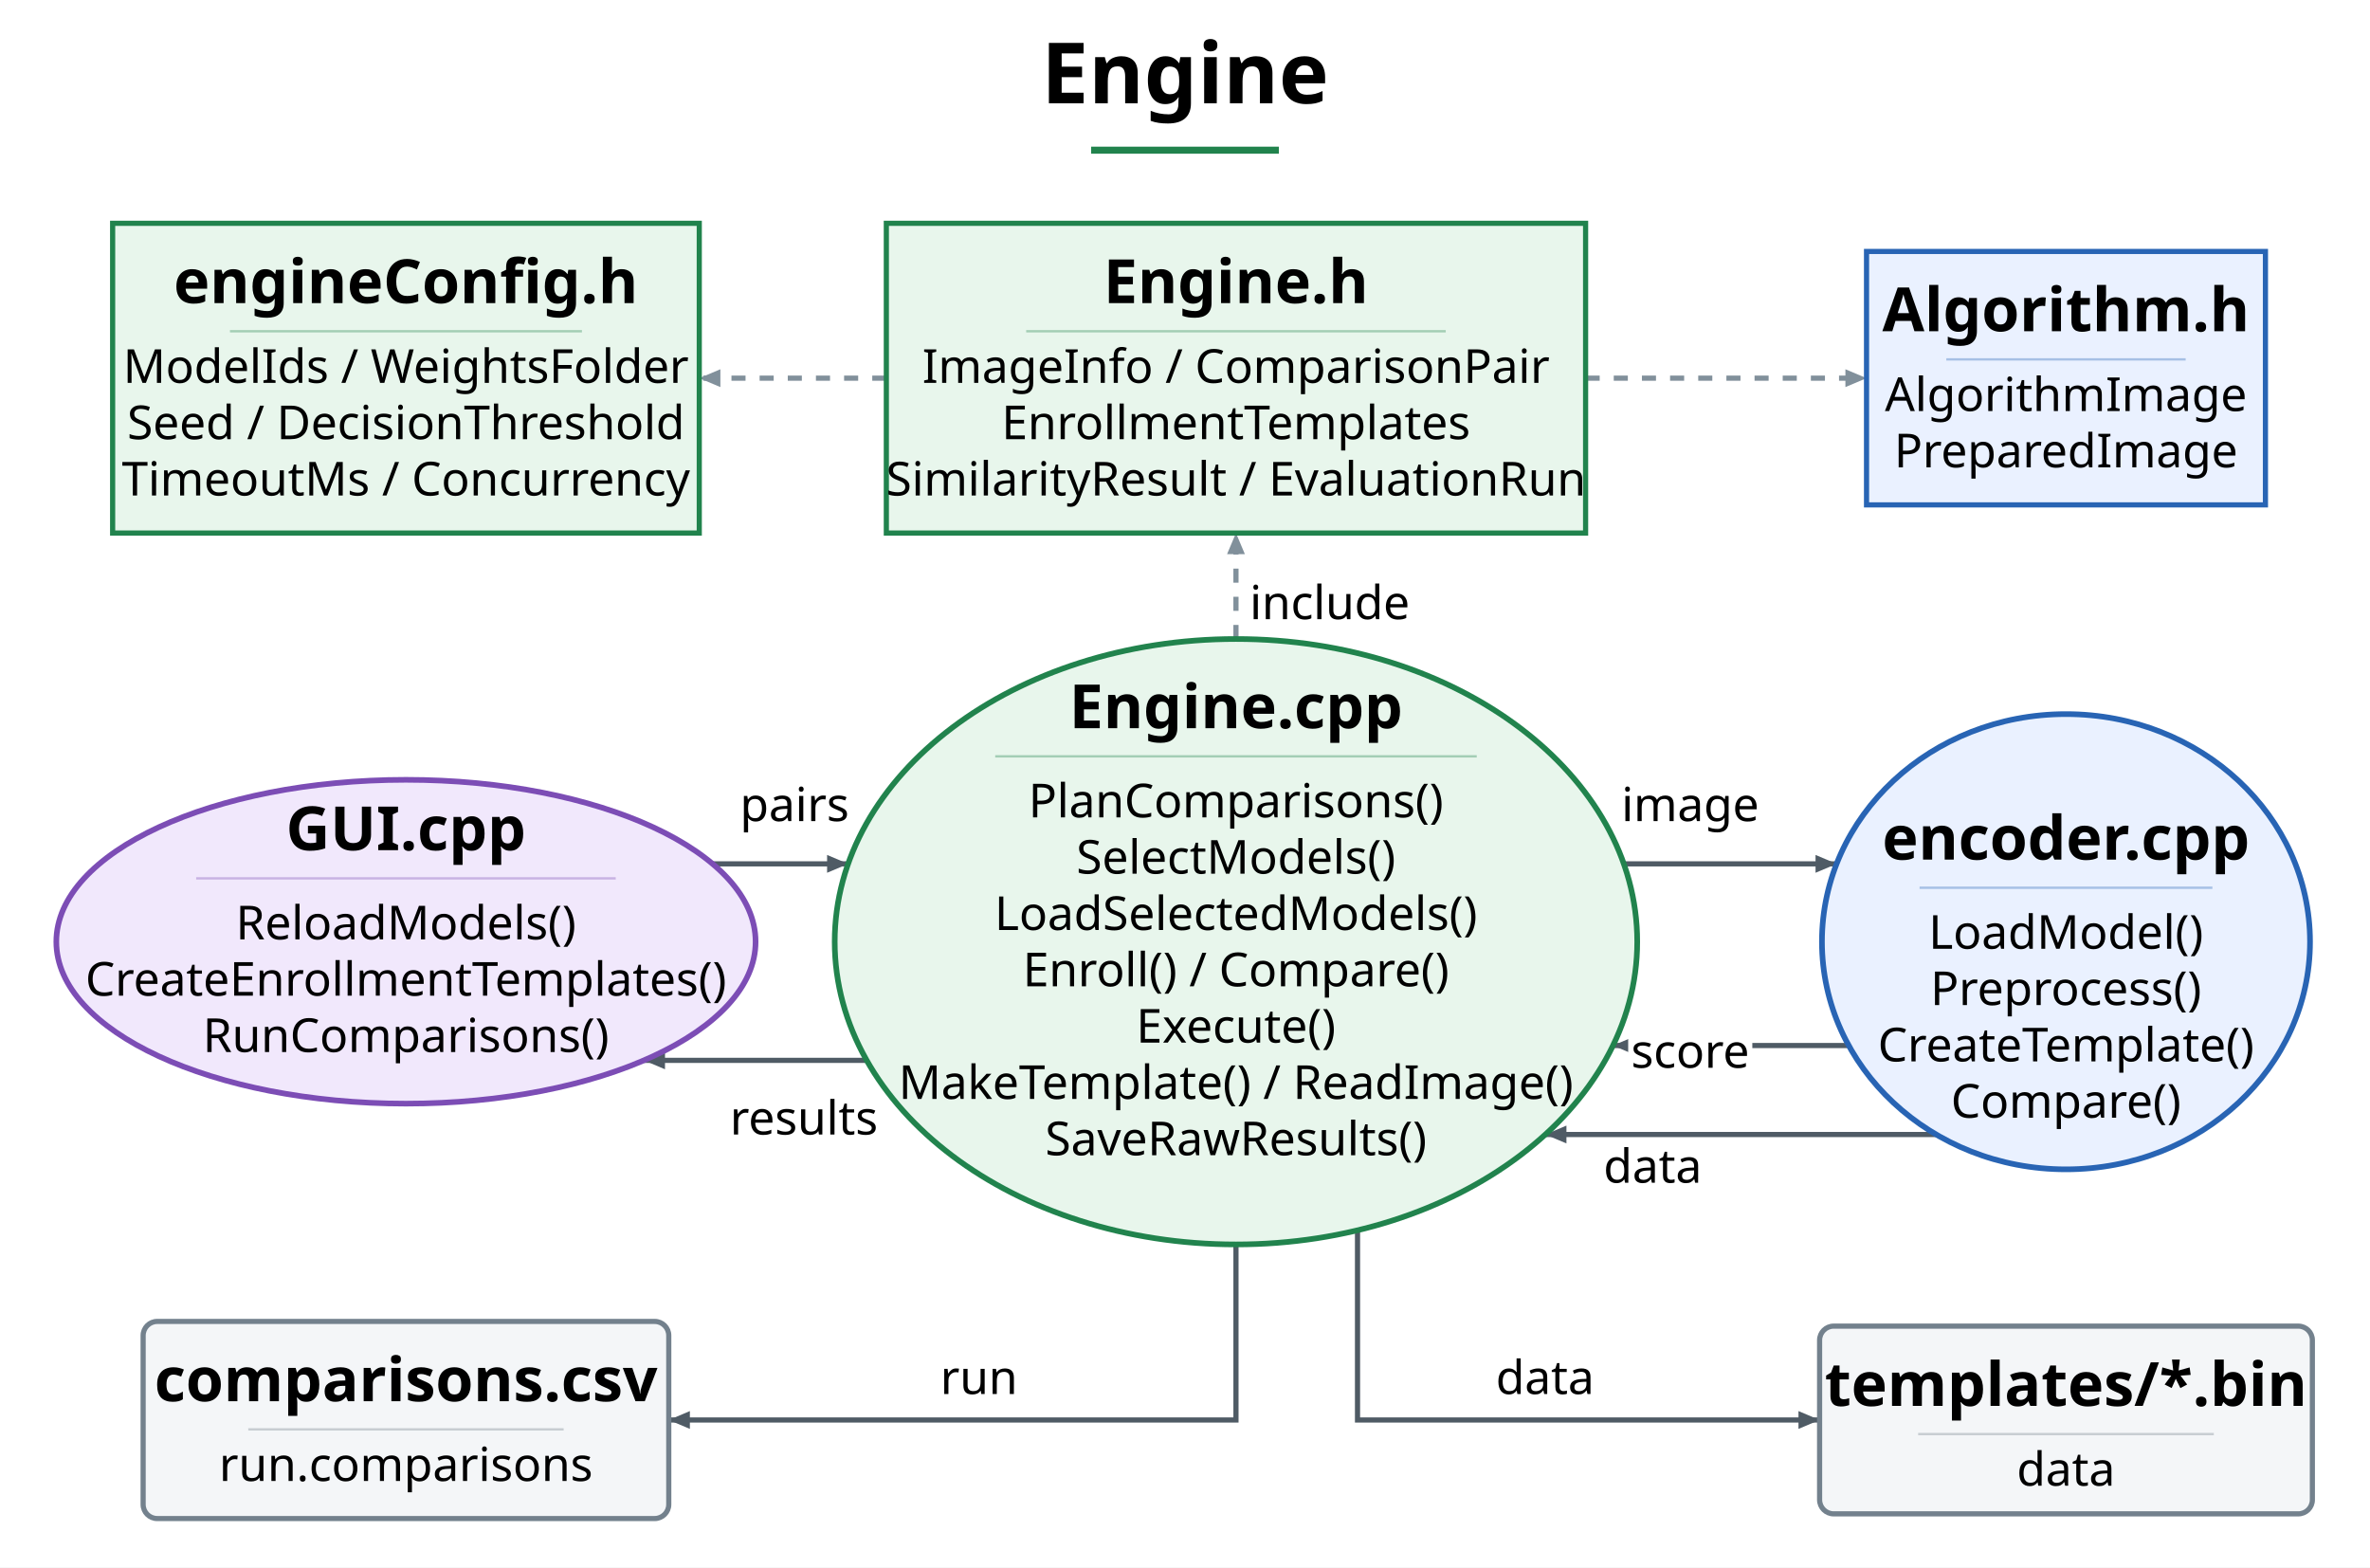
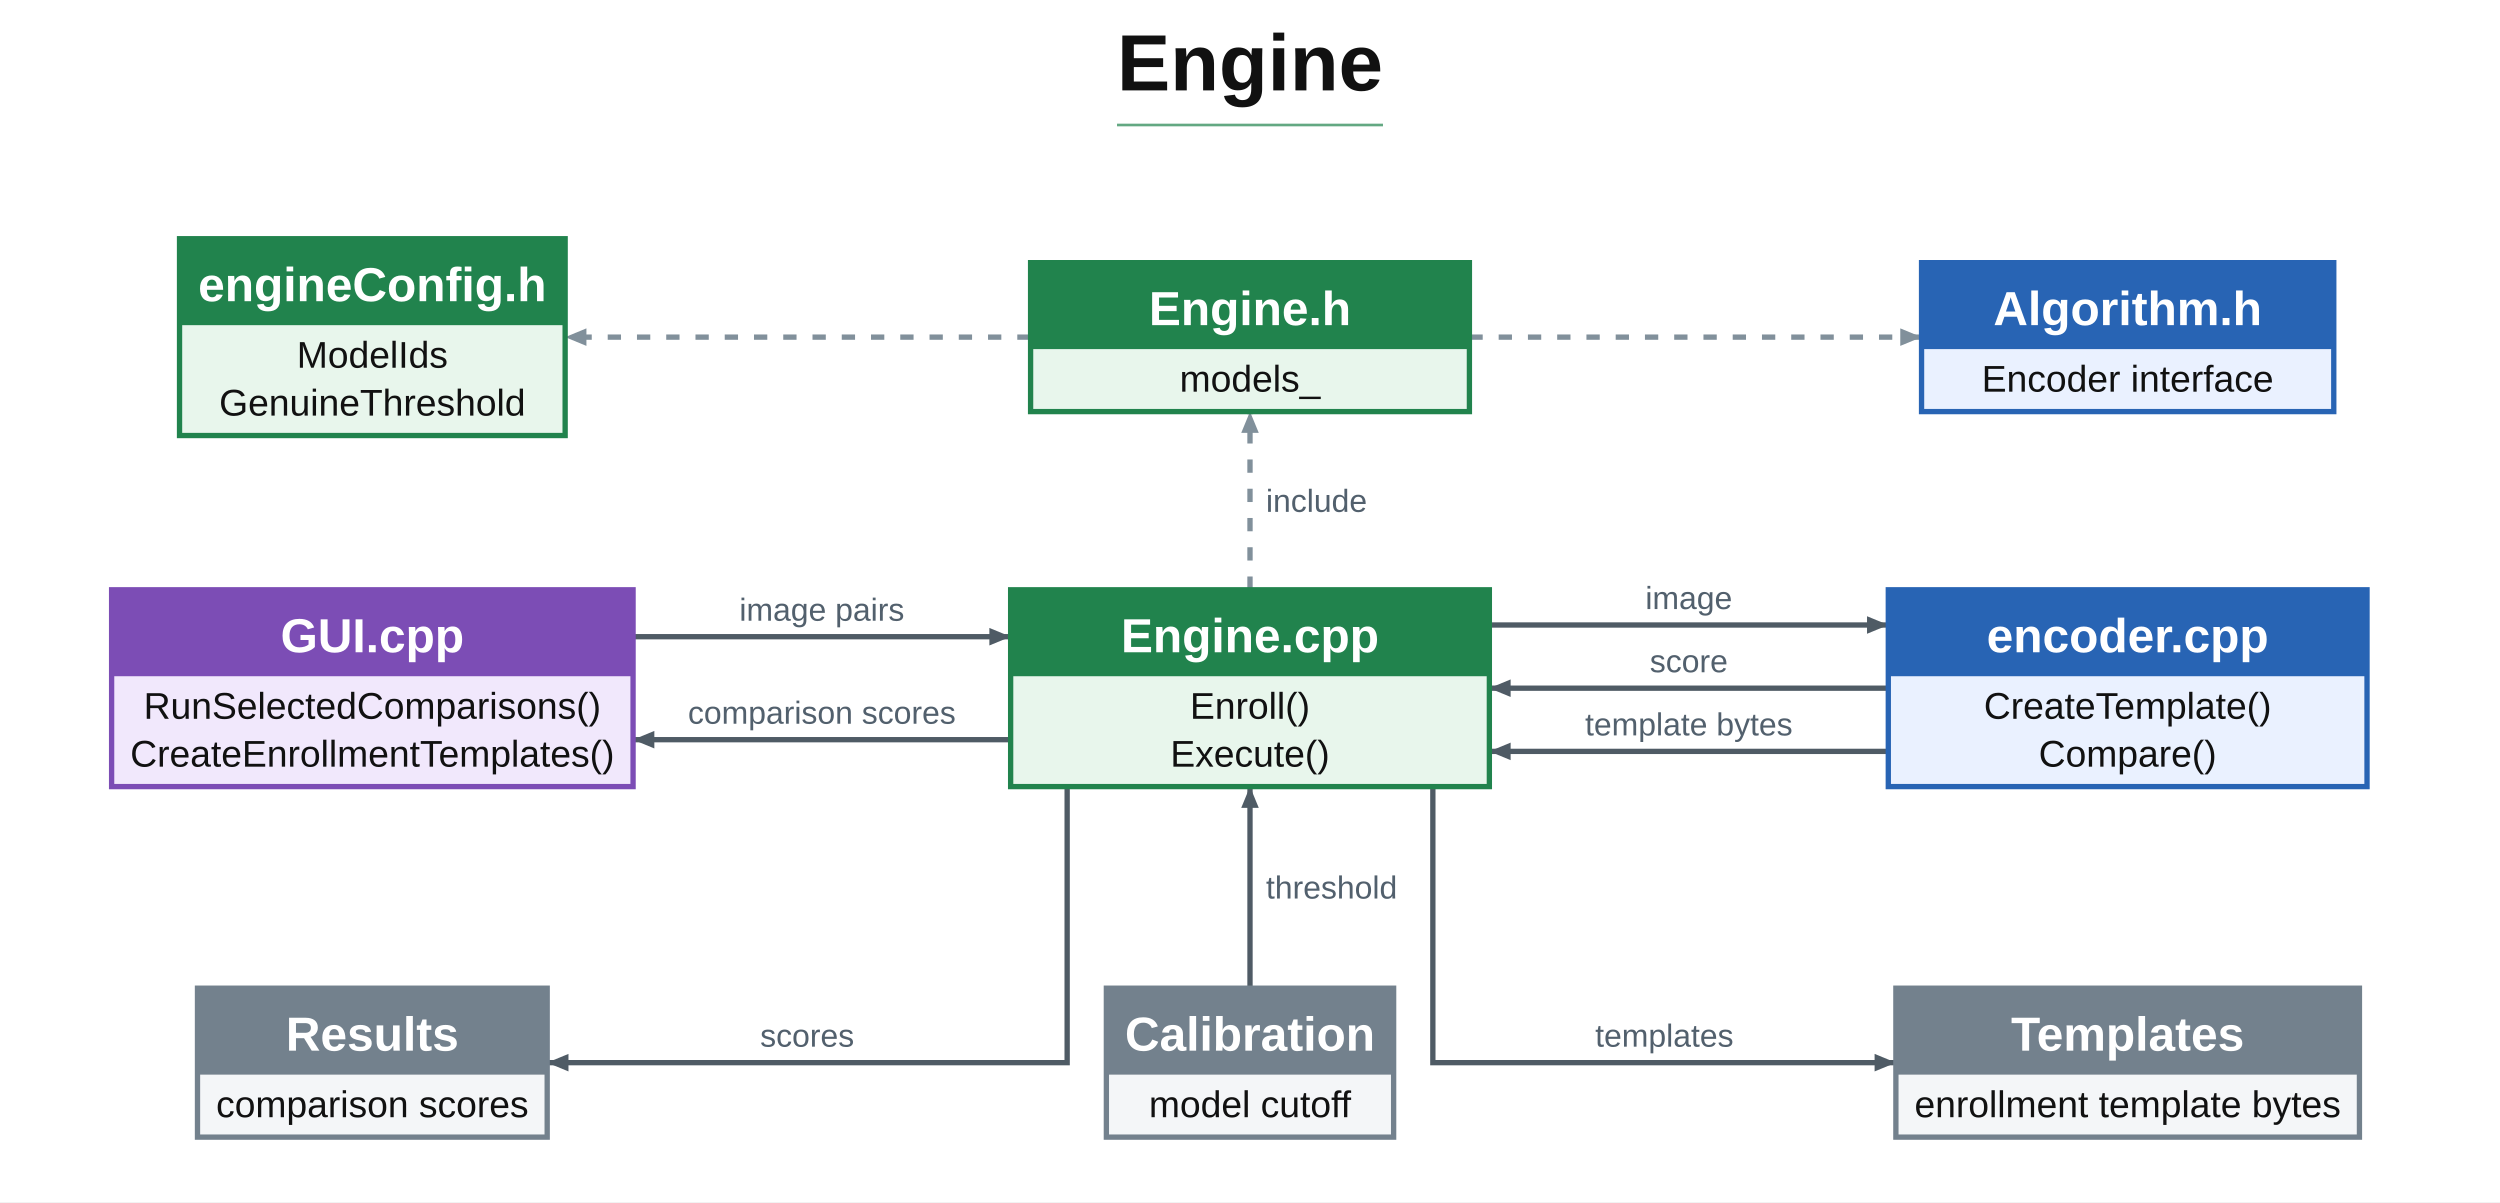
- <svg xmlns="http://www.w3.org/2000/svg" width="178.153mm" height="117.828mm" viewBox="0 0 505 334" role="img">
-   <rect width="505" height="334" fill="white" />
-   <text x="252.500" y="22.000" font-family="Apple SD Gothic Neo" font-size="18" font-weight="700" text-anchor="middle" fill="#000000">Engine</text>
-   <line x1="232.5" y1="32" x2="272.5" y2="32" stroke="#21834d" stroke-width="1.5" />
-   <polyline points="188.860,80.580 149.000,80.580" fill="none" stroke="#81909b" stroke-width="1.1" stroke-dasharray="3 3" />
-   <polygon points="149.0,80.58 153.5,82.48 153.5,78.68" fill="#81909b" />
-   <polyline points="337.860,80.580 397.720,80.580" fill="none" stroke="#81909b" stroke-width="1.1" stroke-dasharray="3 3" />
-   <polygon points="397.72,80.58 393.22,78.68 393.22,82.48" fill="#81909b" />
-   <polyline points="263.360,136.160 263.360,113.580" fill="none" stroke="#81909b" stroke-width="1.1" stroke-dasharray="3 3" />
-   <polygon points="263.36,113.58 261.46,118.08 265.26,118.08" fill="#81909b" />
-   <polyline points="151.821,184.070 180.737,184.070" fill="none" stroke="#4f5b65" stroke-width="1.1" />
-   <polygon points="180.737,184.07 176.237,182.17 176.237,185.97" fill="#4f5b65" />
-   <polyline points="184.701,225.940 137.197,225.940" fill="none" stroke="#4f5b65" stroke-width="1.1" />
-   <polygon points="137.197,225.94 141.697,227.84 141.697,224.04" fill="#4f5b65" />
-   <polyline points="345.983,184.070 391.357,184.070" fill="none" stroke="#4f5b65" stroke-width="1.1" />
-   <polygon points="391.357,184.07 386.857,182.17 386.857,185.97" fill="#4f5b65" />
-   <polyline points="393.943,222.780 343.675,222.780" fill="none" stroke="#4f5b65" stroke-width="1.1" />
-   <polygon points="343.675,222.78 348.175,224.68 348.175,220.88" fill="#4f5b65" />
-   <polyline points="412.578,241.740 329.276,241.740" fill="none" stroke="#4f5b65" stroke-width="1.1" />
-   <polygon points="329.276,241.74 333.776,243.64 333.776,239.84" fill="#4f5b65" />
-   <polyline points="263.360,265.160 263.360,302.570 142.500,302.570" fill="none" stroke="#4f5b65" stroke-width="1.1" />
-   <polygon points="142.5,302.57 147.0,304.47 147.0,300.67" fill="#4f5b65" />
-   <polyline points="289.260,262.129 289.260,302.570 387.720,302.570" fill="none" stroke="#4f5b65" stroke-width="1.1" />
-   <polygon points="387.72,302.57 383.22,300.67 383.22,304.47" fill="#4f5b65" />
-   <g data-file="engineConfig.h" data-node="file" data-part="Engine">
-     <rect x="24.0" y="47.58" width="125" height="66" rx="0" fill="#e8f6ec" stroke="#21834d" stroke-width="1.1" />
-     <text x="86.500" y="64.580" font-family="Apple SD Gothic Neo" font-size="13" font-weight="700" text-anchor="middle" fill="#000000">engineConfig.h</text>
-     <line x1="49.0" y1="70.58" x2="124.0" y2="70.58" stroke="#21834d" stroke-width="0.5" opacity="0.35" />
-     <text x="86.500" y="81.580" font-family="Apple SD Gothic Neo" font-size="10" font-weight="400" text-anchor="middle" fill="#000000">ModelIds / WeightsFolder</text>
-     <text x="86.500" y="93.580" font-family="Apple SD Gothic Neo" font-size="10" font-weight="400" text-anchor="middle" fill="#000000">Seed / DecisionThreshold</text>
-     <text x="86.500" y="105.580" font-family="Apple SD Gothic Neo" font-size="10" font-weight="400" text-anchor="middle" fill="#000000">TimeoutMs / Concurrency</text>
+ <svg xmlns="http://www.w3.org/2000/svg" width="297mm" height="142.813mm" viewBox="0 0 940 452" role="img">
+   <rect width="940" height="452" fill="white" />
+   <line data-role="title-rule" x1="419.998" y1="47" x2="520.002" y2="47" stroke="#21834d" stroke-width="1" opacity="0.7" />
+   <g data-from="Engine.h" data-to="engineConfig.h" data-relation="include">
+     <polyline points="387.500,126.760 212.496,126.760" fill="none" stroke="#81909b" stroke-width="2" stroke-dasharray="5 6" />
+     <polygon points="212.496,126.76 220.496,123.46 220.496,130.06" fill="#81909b" />
  </g>
-   <g data-file="Engine.h" data-node="file" data-part="Engine">
-     <rect x="188.86" y="47.58" width="149" height="66" rx="0" fill="#e8f6ec" stroke="#21834d" stroke-width="1.1" />
-     <text x="263.360" y="64.580" font-family="Apple SD Gothic Neo" font-size="13" font-weight="700" text-anchor="middle" fill="#000000">Engine.h</text>
-     <line x1="218.66" y1="70.58" x2="308.06" y2="70.58" stroke="#21834d" stroke-width="0.5" opacity="0.35" />
-     <text x="263.360" y="81.580" font-family="Apple SD Gothic Neo" font-size="10" font-weight="400" text-anchor="middle" fill="#000000">ImageInfo / ComparisonPair</text>
-     <text x="263.360" y="93.580" font-family="Apple SD Gothic Neo" font-size="10" font-weight="400" text-anchor="middle" fill="#000000">EnrollmentTemplates</text>
-     <text x="263.360" y="105.580" font-family="Apple SD Gothic Neo" font-size="10" font-weight="400" text-anchor="middle" fill="#000000">SimilarityResult / EvaluationRun</text>
+   <g data-from="Engine.h" data-to="Algorithm.h" data-relation="include">
+     <polyline points="552.500,126.760 722.500,126.760" fill="none" stroke="#81909b" stroke-width="2" stroke-dasharray="5 6" />
+     <polygon points="722.5,126.76 714.5,130.06 714.5,123.46" fill="#81909b" />
  </g>
-   <g data-file="Algorithm.h" data-node="file" data-part="Algorithm">
-     <rect x="397.72" y="53.58" width="85" height="54" rx="0" fill="#eaf1ff" stroke="#2864b4" stroke-width="1.1" />
-     <text x="440.220" y="70.580" font-family="Apple SD Gothic Neo" font-size="13" font-weight="700" text-anchor="middle" fill="#000000">Algorithm.h</text>
-     <line x1="414.72" y1="76.58" x2="465.72" y2="76.58" stroke="#2864b4" stroke-width="0.5" opacity="0.35" />
-     <text x="440.220" y="87.580" font-family="Apple SD Gothic Neo" font-size="10" font-weight="400" text-anchor="middle" fill="#000000">AlgorithmImage</text>
-     <text x="440.220" y="99.580" font-family="Apple SD Gothic Neo" font-size="10" font-weight="400" text-anchor="middle" fill="#000000">PreparedImage</text>
+   <g data-from="Engine.cpp" data-to="Engine.h" data-relation="include">
+     <polyline points="470.000,221.760 470.000,154.760" fill="none" stroke="#81909b" stroke-width="2" stroke-dasharray="5 6" />
+     <polygon points="470.0,154.76 473.3,162.76 466.7,162.76" fill="#81909b" />
  </g>
-   <g data-file="GUI.cpp" data-node="file" data-part="GUI">
-     <ellipse cx="86.5" cy="200.66" rx="74.5" ry="34.5" fill="#f1e8fc" stroke="#7c4db5" stroke-width="1.2" />
-     <text x="86.500" y="181.160" font-family="Apple SD Gothic Neo" font-size="13" font-weight="700" text-anchor="middle" fill="#000000">GUI.cpp</text>
-     <line x1="41.8" y1="187.16" x2="131.2" y2="187.16" stroke="#7c4db5" stroke-width="0.5" opacity="0.35" />
-     <text x="86.500" y="200.160" font-family="Apple SD Gothic Neo" font-size="10" font-weight="400" text-anchor="middle" fill="#000000">ReloadModels()</text>
-     <text x="86.500" y="212.160" font-family="Apple SD Gothic Neo" font-size="10" font-weight="400" text-anchor="middle" fill="#000000">CreateEnrollmentTemplates()</text>
-     <text x="86.500" y="224.160" font-family="Apple SD Gothic Neo" font-size="10" font-weight="400" text-anchor="middle" fill="#000000">RunComparisons()</text>
+   <g data-from="GUI.cpp" data-to="Engine.cpp" data-relation="flow">
+     <polyline points="238.035,239.400 380.000,239.400" fill="none" stroke="#4f5b65" stroke-width="2" />
+     <polygon points="380.0,239.4 372.0,242.7 372.0,236.1" fill="#4f5b65" />
  </g>
-   <g data-file="Engine.cpp" data-node="file" data-part="Engine">
-     <ellipse cx="263.36" cy="200.66" rx="85.5" ry="64.5" fill="#e8f6ec" stroke="#21834d" stroke-width="1.2" />
-     <text x="263.360" y="155.160" font-family="Apple SD Gothic Neo" font-size="13" font-weight="700" text-anchor="middle" fill="#000000">Engine.cpp</text>
-     <line x1="212.06" y1="161.16" x2="314.66" y2="161.16" stroke="#21834d" stroke-width="0.5" opacity="0.35" />
-     <text x="263.360" y="174.160" font-family="Apple SD Gothic Neo" font-size="10" font-weight="400" text-anchor="middle" fill="#000000">PlanComparisons()</text>
-     <text x="263.360" y="186.160" font-family="Apple SD Gothic Neo" font-size="10" font-weight="400" text-anchor="middle" fill="#000000">SelectModels()</text>
-     <text x="263.360" y="198.160" font-family="Apple SD Gothic Neo" font-size="10" font-weight="400" text-anchor="middle" fill="#000000">LoadSelectedModels()</text>
-     <text x="263.360" y="210.160" font-family="Apple SD Gothic Neo" font-size="10" font-weight="400" text-anchor="middle" fill="#000000">Enroll() / Compare()</text>
-     <text x="263.360" y="222.160" font-family="Apple SD Gothic Neo" font-size="10" font-weight="400" text-anchor="middle" fill="#000000">Execute()</text>
-     <text x="263.360" y="234.160" font-family="Apple SD Gothic Neo" font-size="10" font-weight="400" text-anchor="middle" fill="#000000">MakeTemplate() / ReadImage()</text>
-     <text x="263.360" y="246.160" font-family="Apple SD Gothic Neo" font-size="10" font-weight="400" text-anchor="middle" fill="#000000">SaveRawResults()</text>
+   <g data-from="Engine.cpp" data-to="GUI.cpp" data-relation="flow">
+     <polyline points="380.000,278.120 238.035,278.120" fill="none" stroke="#4f5b65" stroke-width="2" />
+     <polygon points="238.035,278.12 246.035,274.82 246.035,281.42" fill="#4f5b65" />
  </g>
-   <g data-file="encoder.cpp" data-node="file" data-part="Algorithm">
-     <ellipse cx="440.22" cy="200.66" rx="52.0" ry="48.5" fill="#eaf1ff" stroke="#2864b4" stroke-width="1.2" />
-     <text x="440.220" y="183.160" font-family="Apple SD Gothic Neo" font-size="13" font-weight="700" text-anchor="middle" fill="#000000">encoder.cpp</text>
-     <line x1="409.02" y1="189.16" x2="471.42" y2="189.16" stroke="#2864b4" stroke-width="0.5" opacity="0.35" />
-     <text x="440.220" y="202.160" font-family="Apple SD Gothic Neo" font-size="10" font-weight="400" text-anchor="middle" fill="#000000">LoadModel()</text>
-     <text x="440.220" y="214.160" font-family="Apple SD Gothic Neo" font-size="10" font-weight="400" text-anchor="middle" fill="#000000">Preprocess()</text>
-     <text x="440.220" y="226.160" font-family="Apple SD Gothic Neo" font-size="10" font-weight="400" text-anchor="middle" fill="#000000">CreateTemplate()</text>
-     <text x="440.220" y="238.160" font-family="Apple SD Gothic Neo" font-size="10" font-weight="400" text-anchor="middle" fill="#000000">Compare()</text>
+   <g data-from="Engine.cpp" data-to="encoder.cpp" data-relation="flow">
+     <polyline points="560.000,235.000 710.000,235.000" fill="none" stroke="#4f5b65" stroke-width="2" />
+     <polygon points="710.0,235.0 702.0,238.3 702.0,231.7" fill="#4f5b65" />
  </g>
-   <g data-file="comparisons.csv" data-node="file" data-part="Shared">
-     <rect x="30.5" y="281.57" width="112" height="42" rx="3" fill="#f4f6f8" stroke="#73818d" stroke-width="1.1" />
-     <text x="86.500" y="298.570" font-family="Apple SD Gothic Neo" font-size="13" font-weight="700" text-anchor="middle" fill="#000000">comparisons.csv</text>
-     <line x1="52.9" y1="304.57" x2="120.1" y2="304.57" stroke="#73818d" stroke-width="0.5" opacity="0.35" />
-     <text x="86.500" y="315.570" font-family="Apple SD Gothic Neo" font-size="10" font-weight="400" text-anchor="middle" fill="#000000">run.comparisons</text>
+   <g data-from="encoder.cpp" data-to="Engine.cpp" data-relation="flow">
+     <polyline points="710.000,258.760 560.000,258.760" fill="none" stroke="#4f5b65" stroke-width="2" />
+     <polygon points="560.0,258.76 568.0,255.46 568.0,262.06" fill="#4f5b65" />
  </g>
-   <g data-file="templates/*.bin" data-node="file" data-part="Shared">
-     <rect x="387.72" y="282.57" width="105" height="40" rx="3" fill="#f4f6f8" stroke="#73818d" stroke-width="1.1" />
-     <text x="440.220" y="299.570" font-family="Apple SD Gothic Neo" font-size="13" font-weight="700" text-anchor="middle" fill="#000000">templates/*.bin</text>
-     <line x1="408.72" y1="305.57" x2="471.72" y2="305.57" stroke="#73818d" stroke-width="0.5" opacity="0.35" />
-     <text x="440.220" y="316.570" font-family="Apple SD Gothic Neo" font-size="10" font-weight="400" text-anchor="middle" fill="#000000">data</text>
+   <g data-from="encoder.cpp" data-to="Engine.cpp" data-relation="flow">
+     <polyline points="710.000,282.520 560.000,282.520" fill="none" stroke="#4f5b65" stroke-width="2" />
+     <polygon points="560.0,282.52 568.0,279.22 568.0,285.82" fill="#4f5b65" />
  </g>
-   <rect x="266.265" y="122.93" width="34.149" height="12" rx="1" fill="white" stroke="none" />
-   <text x="283.340" y="131.930" font-family="Apple SD Gothic Neo" font-size="10" font-weight="400" text-anchor="middle" fill="#000000">include</text>
-   <rect x="157.275" y="165.96" width="24.05" height="12" rx="1" fill="white" stroke="none" />
-   <text x="169.300" y="174.960" font-family="Apple SD Gothic Neo" font-size="10" font-weight="400" text-anchor="middle" fill="#000000">pairs</text>
-   <rect x="155.385" y="232.74" width="31.829" height="12" rx="1" fill="white" stroke="none" />
-   <text x="171.300" y="241.740" font-family="Apple SD Gothic Neo" font-size="10" font-weight="400" text-anchor="middle" fill="#000000">results</text>
-   <rect x="345.645" y="165.96" width="29.029" height="12" rx="1" fill="white" stroke="none" />
-   <text x="360.160" y="174.960" font-family="Apple SD Gothic Neo" font-size="10" font-weight="400" text-anchor="middle" fill="#000000">image</text>
-   <rect x="346.935" y="218.52" width="26.45" height="12" rx="1" fill="white" stroke="none" />
-   <text x="360.160" y="227.520" font-family="Apple SD Gothic Neo" font-size="10" font-weight="400" text-anchor="middle" fill="#000000">score</text>
-   <rect x="340.965" y="243.01" width="22.39" height="12" rx="1" fill="white" stroke="none" />
-   <text x="352.160" y="252.010" font-family="Apple SD Gothic Neo" font-size="10" font-weight="400" text-anchor="middle" fill="#000000">data</text>
-   <rect x="199.54" y="288.04" width="18.12" height="12" rx="1" fill="white" stroke="none" />
-   <text x="208.600" y="297.040" font-family="Apple SD Gothic Neo" font-size="10" font-weight="400" text-anchor="middle" fill="#000000">run</text>
-   <rect x="318.025" y="288.04" width="22.39" height="12" rx="1" fill="white" stroke="none" />
-   <text x="329.220" y="297.040" font-family="Apple SD Gothic Neo" font-size="10" font-weight="400" text-anchor="middle" fill="#000000">data</text>
+   <g data-from="Engine.cpp" data-to="Results" data-relation="flow">
+     <polyline points="401.250,295.760 401.250,399.560 205.744,399.560" fill="none" stroke="#4f5b65" stroke-width="2" />
+     <polygon points="205.744,399.56 213.744,396.26 213.744,402.86" fill="#4f5b65" />
+   </g>
+   <g data-from="Engine.cpp" data-to="Templates" data-relation="flow">
+     <polyline points="538.750,295.760 538.750,399.560 712.850,399.560" fill="none" stroke="#4f5b65" stroke-width="2" />
+     <polygon points="712.85,399.56 704.85,402.86 704.85,396.26" fill="#4f5b65" />
+   </g>
+   <g data-from="Calibration" data-to="Engine.cpp" data-relation="flow">
+     <polyline points="470.000,371.560 470.000,295.760" fill="none" stroke="#4f5b65" stroke-width="2" />
+     <polygon points="470.0,295.76 473.3,303.76 466.7,303.76" fill="#4f5b65" />
+   </g>
+   <g data-file="engineConfig.h" data-node="file" data-part="Engine" data-source="src/Engine/engineConfig.h">
+     <rect x="67.504" y="89.76" width="144.992" height="74" fill="#e8f6ec" stroke="#21834d" stroke-width="2" />
+     <rect data-role="filename-header" x="67.504" y="89.76" width="144.992" height="32.5" fill="#21834d" />
+     <text x="140.000" y="113.260" font-family="Arial" font-size="18" font-weight="700" text-anchor="middle" fill="#ffffff">engineConfig.h</text>
+     <text x="140.000" y="138.260" font-family="Arial" font-size="14" font-weight="400" text-anchor="middle" fill="#111111">ModelIds</text>
+     <text x="140.000" y="156.260" font-family="Arial" font-size="14" font-weight="400" text-anchor="middle" fill="#111111">GenuineThreshold</text>
+   </g>
+   <g data-file="Engine.h" data-node="file" data-part="Engine" data-source="src/Engine/Engine.h">
+     <rect x="387.5" y="98.76" width="165" height="56" fill="#e8f6ec" stroke="#21834d" stroke-width="2" />
+     <rect data-role="filename-header" x="387.5" y="98.76" width="165" height="32.5" fill="#21834d" />
+     <text x="470.000" y="122.260" font-family="Arial" font-size="18" font-weight="700" text-anchor="middle" fill="#ffffff">Engine.h</text>
+     <text x="470.000" y="147.260" font-family="Arial" font-size="14" font-weight="400" text-anchor="middle" fill="#111111">models_</text>
+   </g>
+   <g data-file="Algorithm.h" data-node="file" data-part="Algorithm" data-source="src/Algorithm/Algorithm.h">
+     <rect x="722.5" y="98.76" width="155" height="56" fill="#eaf1ff" stroke="#2864b4" stroke-width="2" />
+     <rect data-role="filename-header" x="722.5" y="98.76" width="155" height="32.5" fill="#2864b4" />
+     <text x="800.000" y="122.260" font-family="Arial" font-size="18" font-weight="700" text-anchor="middle" fill="#ffffff">Algorithm.h</text>
+     <text x="800.000" y="147.260" font-family="Arial" font-size="14" font-weight="400" text-anchor="middle" fill="#111111">Encoder interface</text>
+   </g>
+   <g data-file="GUI.cpp" data-node="file" data-part="GUI" data-source="src/GUI/GUI.cpp">
+     <rect x="41.965" y="221.76" width="196.07" height="74" fill="#f1e8fc" stroke="#7c4db5" stroke-width="2" />
+     <rect data-role="filename-header" x="41.965" y="221.76" width="196.07" height="32.5" fill="#7c4db5" />
+     <text x="140.000" y="245.260" font-family="Arial" font-size="18" font-weight="700" text-anchor="middle" fill="#ffffff">GUI.cpp</text>
+     <text x="140.000" y="270.260" font-family="Arial" font-size="14" font-weight="400" text-anchor="middle" fill="#111111">RunSelectedComparisons()</text>
+     <text x="140.000" y="288.260" font-family="Arial" font-size="14" font-weight="400" text-anchor="middle" fill="#111111">CreateEnrollmentTemplates()</text>
+   </g>
+   <g data-file="Engine.cpp" data-node="file" data-part="Engine" data-source="src/Engine/Engine.cpp">
+     <rect x="380.0" y="221.76" width="180" height="74" fill="#e8f6ec" stroke="#21834d" stroke-width="2" />
+     <rect data-role="filename-header" x="380.0" y="221.76" width="180" height="32.5" fill="#21834d" />
+     <text x="470.000" y="245.260" font-family="Arial" font-size="18" font-weight="700" text-anchor="middle" fill="#ffffff">Engine.cpp</text>
+     <text x="470.000" y="270.260" font-family="Arial" font-size="14" font-weight="400" text-anchor="middle" fill="#111111">Enroll()</text>
+     <text x="470.000" y="288.260" font-family="Arial" font-size="14" font-weight="400" text-anchor="middle" fill="#111111">Execute()</text>
+   </g>
+   <g data-file="encoder.cpp" data-node="file" data-part="Algorithm" data-source="src/Algorithm/encoder.cpp">
+     <rect x="710.0" y="221.76" width="180" height="74" fill="#eaf1ff" stroke="#2864b4" stroke-width="2" />
+     <rect data-role="filename-header" x="710.0" y="221.76" width="180" height="32.5" fill="#2864b4" />
+     <text x="800.000" y="245.260" font-family="Arial" font-size="18" font-weight="700" text-anchor="middle" fill="#ffffff">encoder.cpp</text>
+     <text x="800.000" y="270.260" font-family="Arial" font-size="14" font-weight="400" text-anchor="middle" fill="#111111">CreateTemplate()</text>
+     <text x="800.000" y="288.260" font-family="Arial" font-size="14" font-weight="400" text-anchor="middle" fill="#111111">Compare()</text>
+   </g>
+   <g data-file="Results" data-node="file" data-part="Shared" data-source="">
+     <rect x="74.256" y="371.56" width="131.488" height="56" fill="#f4f6f8" stroke="#73818d" stroke-width="2" />
+     <rect data-role="filename-header" x="74.256" y="371.56" width="131.488" height="32.5" fill="#73818d" />
+     <text x="140.000" y="395.060" font-family="Arial" font-size="18" font-weight="700" text-anchor="middle" fill="#ffffff">Results</text>
+     <text x="140.000" y="420.060" font-family="Arial" font-size="14" font-weight="400" text-anchor="middle" fill="#111111">comparison scores</text>
+   </g>
+   <g data-file="Calibration" data-node="file" data-part="Shared" data-source="">
+     <rect x="415.994" y="371.56" width="108.012" height="56" fill="#f4f6f8" stroke="#73818d" stroke-width="2" />
+     <rect data-role="filename-header" x="415.994" y="371.56" width="108.012" height="32.5" fill="#73818d" />
+     <text x="470.000" y="395.060" font-family="Arial" font-size="18" font-weight="700" text-anchor="middle" fill="#ffffff">Calibration</text>
+     <text x="470.000" y="420.060" font-family="Arial" font-size="14" font-weight="400" text-anchor="middle" fill="#111111">model cutoff</text>
+   </g>
+   <g data-file="Templates" data-node="file" data-part="Shared" data-source="">
+     <rect x="712.85" y="371.56" width="174.301" height="56" fill="#f4f6f8" stroke="#73818d" stroke-width="2" />
+     <rect data-role="filename-header" x="712.85" y="371.56" width="174.301" height="32.5" fill="#73818d" />
+     <text x="800.000" y="395.060" font-family="Arial" font-size="18" font-weight="700" text-anchor="middle" fill="#ffffff">Templates</text>
+     <text x="800.000" y="420.060" font-family="Arial" font-size="14" font-weight="400" text-anchor="middle" fill="#111111">enrollment template bytes</text>
+   </g>
+   <text x="470.000" y="34.000" font-family="Arial" font-size="30" font-weight="700" text-anchor="middle" fill="#111111">Engine</text>
+   <text data-role="edge-label" data-placement="right" data-from="Engine.cpp" data-to="Engine.h" data-segment="470.00000,221.76000 470.00000,154.76000" x="476.000" y="192.460" font-family="Arial" font-size="12" font-weight="400" text-anchor="start" fill="#52606d">include</text>
+   <text data-role="edge-label" data-placement="above" data-from="GUI.cpp" data-to="Engine.cpp" data-segment="238.03516,239.40000 380.00000,239.40000" x="309.018" y="233.400" font-family="Arial" font-size="12" font-weight="400" text-anchor="middle" fill="#52606d">image pairs</text>
+   <text data-role="edge-label" data-placement="above" data-from="Engine.cpp" data-to="GUI.cpp" data-segment="380.00000,278.12000 238.03516,278.12000" x="309.018" y="272.120" font-family="Arial" font-size="12" font-weight="400" text-anchor="middle" fill="#52606d">comparison scores</text>
+   <text data-role="edge-label" data-placement="above" data-from="Engine.cpp" data-to="encoder.cpp" data-segment="560.00000,235.00000 710.00000,235.00000" x="635.000" y="229.000" font-family="Arial" font-size="12" font-weight="400" text-anchor="middle" fill="#52606d">image</text>
+   <text data-role="edge-label" data-placement="above" data-from="encoder.cpp" data-to="Engine.cpp" data-segment="710.00000,258.76000 560.00000,258.76000" x="635.000" y="252.760" font-family="Arial" font-size="12" font-weight="400" text-anchor="middle" fill="#52606d">score</text>
+   <text data-role="edge-label" data-placement="above" data-from="encoder.cpp" data-to="Engine.cpp" data-segment="710.00000,282.52000 560.00000,282.52000" x="635.000" y="276.520" font-family="Arial" font-size="12" font-weight="400" text-anchor="middle" fill="#52606d">template bytes</text>
+   <text data-role="edge-label" data-placement="above" data-from="Engine.cpp" data-to="Results" data-segment="401.25000,399.56000 205.74414,399.56000" x="303.497" y="393.560" font-family="Arial" font-size="12" font-weight="400" text-anchor="middle" fill="#52606d">scores</text>
+   <text data-role="edge-label" data-placement="above" data-from="Engine.cpp" data-to="Templates" data-segment="538.75000,399.56000 712.84961,399.56000" x="625.800" y="393.560" font-family="Arial" font-size="12" font-weight="400" text-anchor="middle" fill="#52606d">templates</text>
+   <text data-role="edge-label" data-placement="right" data-from="Calibration" data-to="Engine.cpp" data-segment="470.00000,371.56000 470.00000,295.76000" x="476.000" y="337.860" font-family="Arial" font-size="12" font-weight="400" text-anchor="start" fill="#52606d">threshold</text>
</svg>
